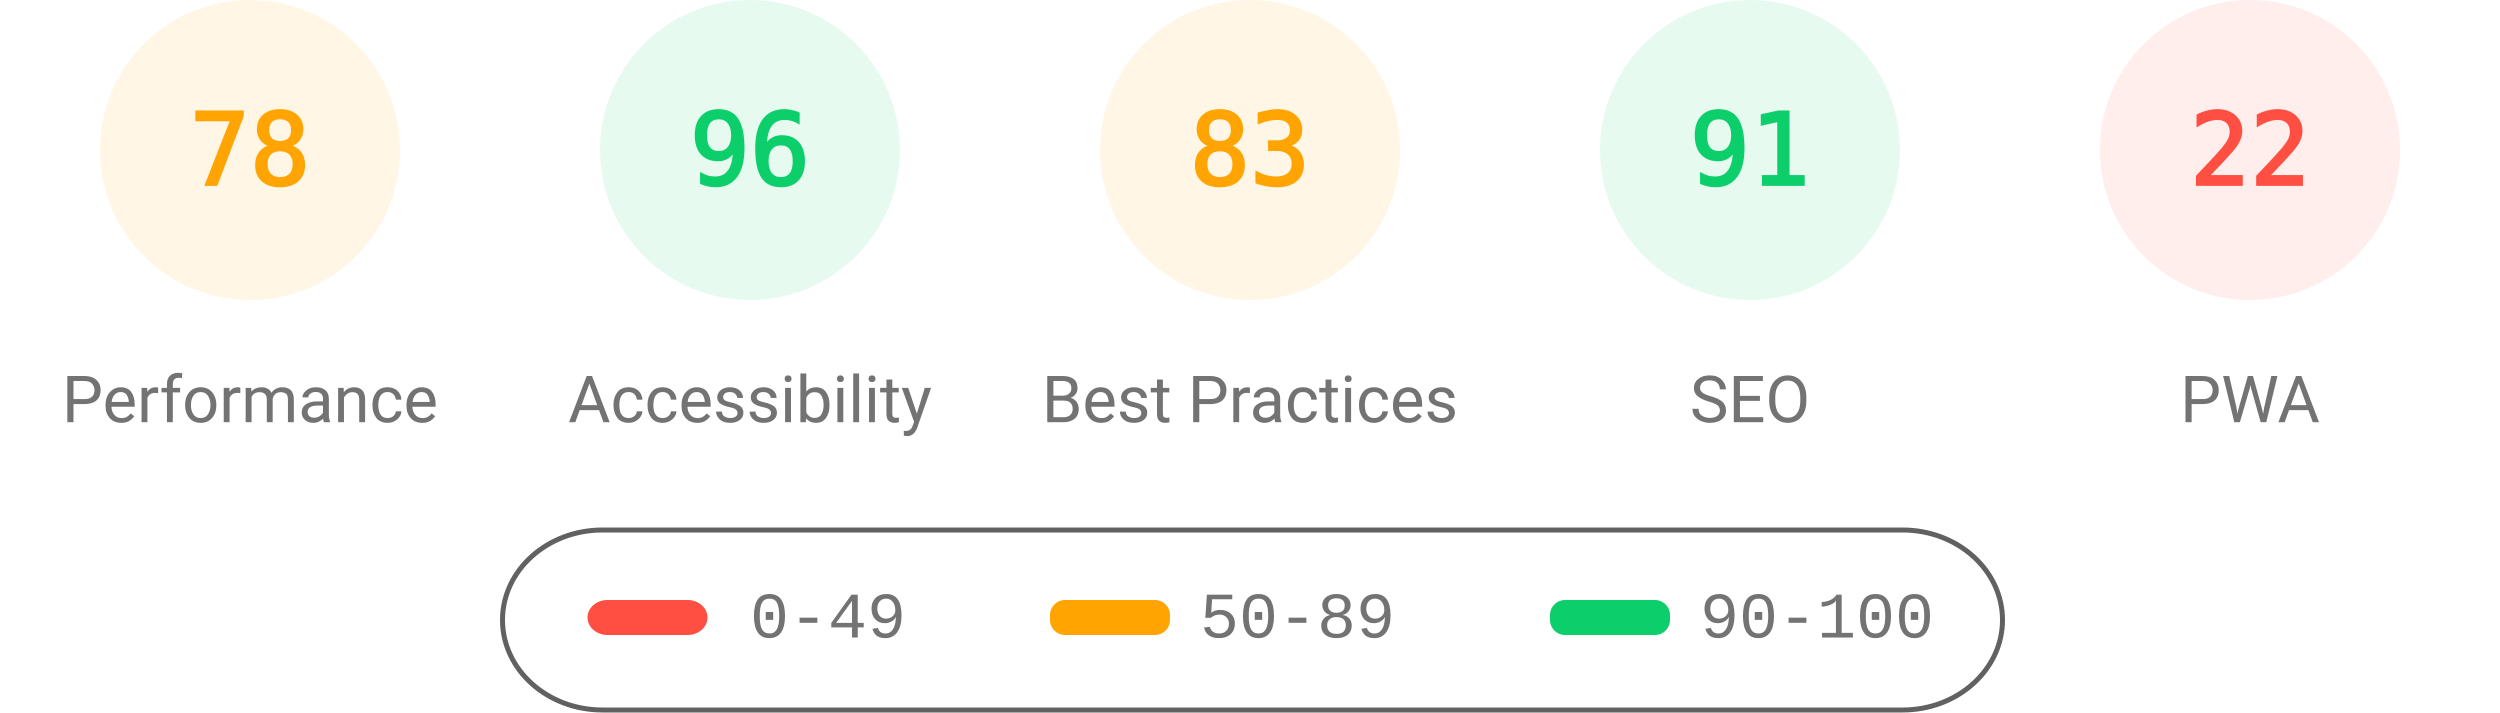
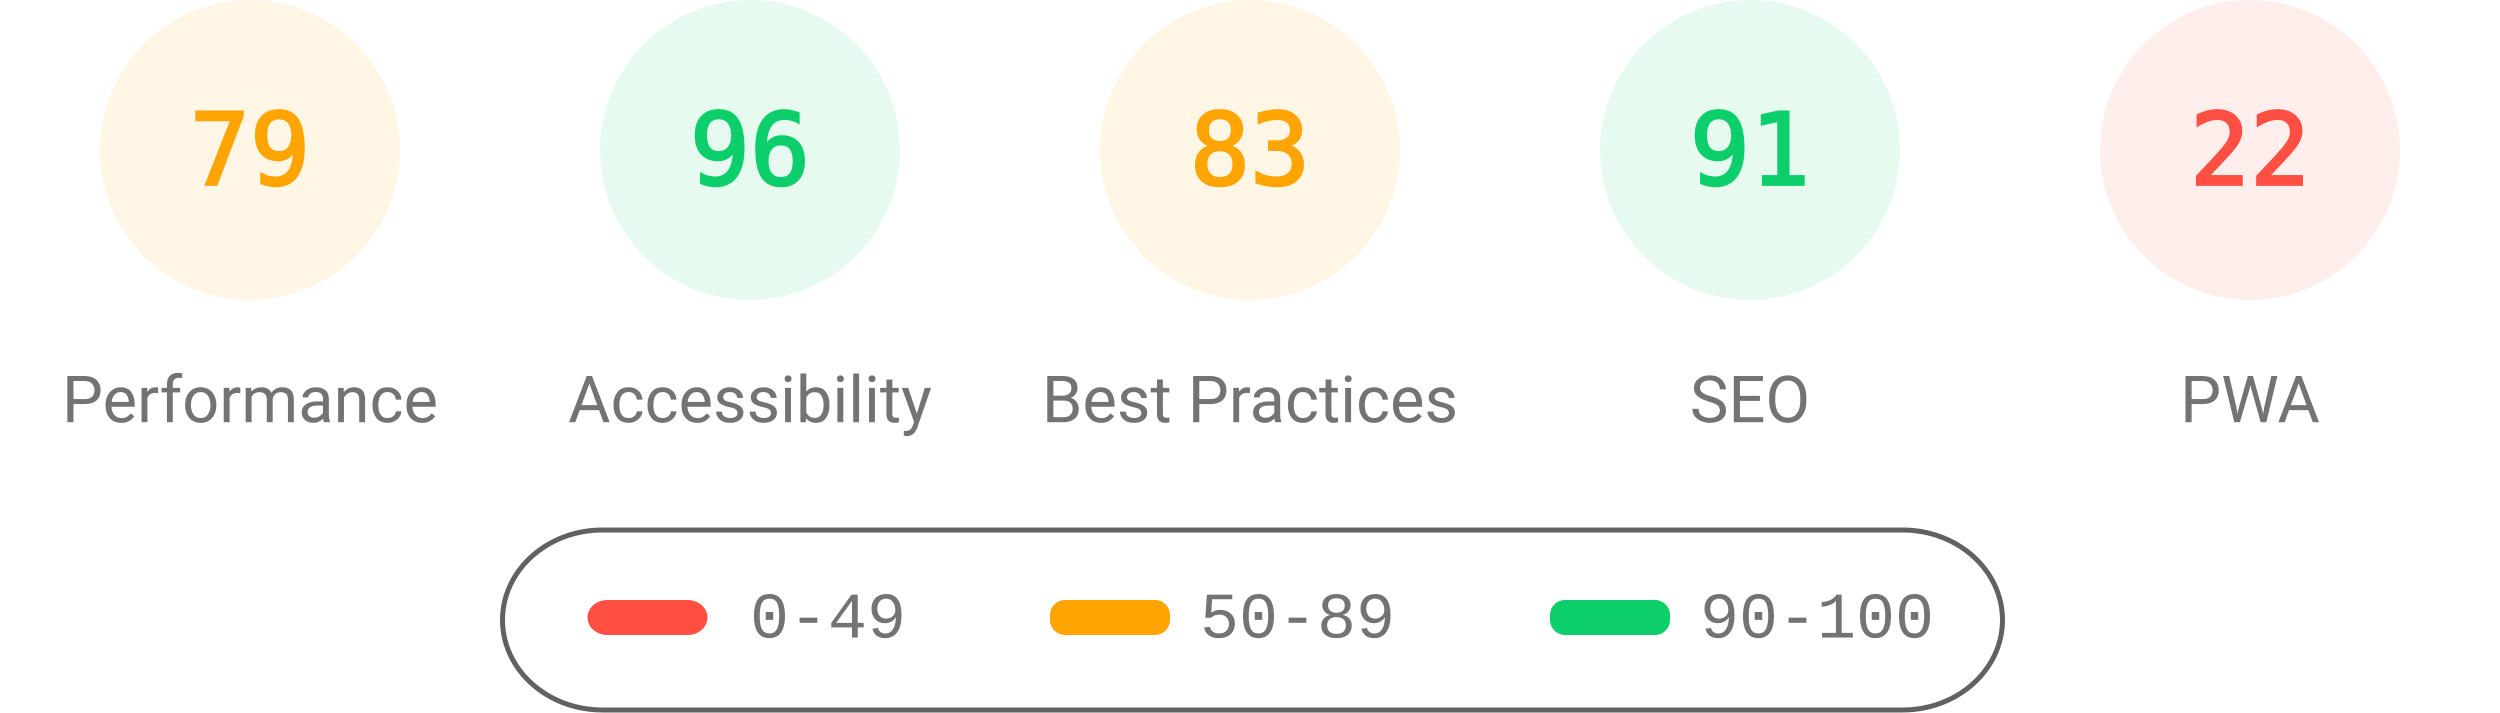
<svg xmlns="http://www.w3.org/2000/svg" fill="none" width="1000" height="285">
  <style>.gauge-base{opacity:.1}.gauge-arc{fill:none;animation-delay:250ms;stroke-linecap:round;transform:rotate(-90deg);transform-origin:100px 60px;animation:load-gauge 1s ease forwards}.guage-text{font-size:40px;font-family:monospace;text-align:center}.guage-red{color:#ff4e42;fill:#ff4e42;stroke:#ff4e42}.guage-orange{color:#ffa400;fill:#ffa400;stroke:#ffa400}.guage-green{color:#0cce6b;fill:#0cce6b;stroke:#0cce6b}.guage-undefined{color:#5c5c5c;fill:#5c5c5c;stroke:#5c5c5c}.guage-title{color:#737373;fill:#737373;stroke:none;font-size:26px;line-height:26px;font-family:Roboto,Halvetica,Arial,sans-serif}@keyframes load-gauge{from{stroke-dasharray:0 352.858}}</style>
  <svg class="guage-div guage-perf guage-orange" viewBox="0 0 200 200" width="200" height="200">
    <circle class="gauge-base" r="56" cx="100" cy="60" stroke-width="8" />
-     <circle class="gauge-arc guage-arc-1" r="56" cx="100" cy="60" stroke-width="8" style="stroke-dasharray:274.449,351.858" />
-     <text class="guage-text" x="100" y="60" alignment-baseline="central" dominant-baseline="central" text-anchor="middle">78</text>
+     <circle class="gauge-arc guage-arc-1" r="56" cx="100" cy="60" stroke-width="8" style="stroke-dasharray:277.968,351.858" />
+     <text class="guage-text" x="100" y="60" alignment-baseline="central" dominant-baseline="central" text-anchor="middle">79</text>
    <text class="guage-title" x="100" y="160" alignment-baseline="central" dominant-baseline="central" text-anchor="middle">Performance</text>
  </svg>
  <svg class="guage-div guage-acc guage-green" viewBox="0 0 200 200" width="200" height="200" x="200">
    <circle class="gauge-base" r="56" cx="100" cy="60" stroke-width="8" />
    <circle class="gauge-arc guage-arc-2" r="56" cx="100" cy="60" stroke-width="8" style="stroke-dasharray:337.784,351.858" />
    <text class="guage-text" x="100" y="60" alignment-baseline="central" dominant-baseline="central" text-anchor="middle">96</text>
    <text class="guage-title" x="100" y="160" alignment-baseline="central" dominant-baseline="central" text-anchor="middle">Accessibility</text>
  </svg>
  <svg class="guage-div guage-best guage-orange" viewBox="0 0 200 200" width="200" height="200" x="400">
    <circle class="gauge-base" r="56" cx="100" cy="60" stroke-width="8" />
    <circle class="gauge-arc guage-arc-3" r="56" cx="100" cy="60" stroke-width="8" style="stroke-dasharray:292.042,351.858" />
    <text class="guage-text" x="100" y="60" alignment-baseline="central" dominant-baseline="central" text-anchor="middle">83</text>
    <text class="guage-title" x="100" y="160" alignment-baseline="central" dominant-baseline="central" text-anchor="middle">Best Practices</text>
  </svg>
  <svg class="guage-div guage-seo guage-green" viewBox="0 0 200 200" width="200" height="200" x="600">
    <circle class="gauge-base" r="56" cx="100" cy="60" stroke-width="8" />
    <circle class="gauge-arc guage-arc-4" r="56" cx="100" cy="60" stroke-width="8" style="stroke-dasharray:320.191,351.858" />
    <text class="guage-text" x="100" y="60" alignment-baseline="central" dominant-baseline="central" text-anchor="middle">91</text>
    <text class="guage-title" x="100" y="160" alignment-baseline="central" dominant-baseline="central" text-anchor="middle">SEO</text>
  </svg>
  <svg class="guage-div guage-pwa guage-red" viewBox="0 0 200 200" width="200" height="200" x="800">
    <circle class="gauge-base" r="56" cx="100" cy="60" stroke-width="8" />
    <circle class="gauge-arc guage-arc-4" r="56" cx="100" cy="60" stroke-width="8" style="stroke-dasharray:77.409,351.858" />
    <text class="guage-text" x="100" y="60" alignment-baseline="central" dominant-baseline="central" text-anchor="middle">22</text>
    <text class="guage-title" x="100" y="160" alignment-baseline="central" dominant-baseline="central" text-anchor="middle">PWA</text>
  </svg>
  <svg width="604" height="76" x="200" y="210">
    <path fill="none" id="canvas_background" d="M-1-1h604v80H-1z" />
    <rect fill-opacity="0" stroke="#616161" stroke-width="2" rx="40" id="svg_2" height="72" width="600" y="2" x="1" fill="#000" />
    <rect stroke="#000" rx="8" id="svg_3" height="14" width="48" y="30" x="35" stroke-opacity="null" stroke-width="0" fill="#ff4e42" />
    <rect stroke="#000" rx="6" id="svg_4" height="14" width="48" y="30" x="220" stroke-opacity="null" stroke-width="0" fill="#ffa400" />
    <rect stroke="#000" rx="6" id="svg_5" height="14" width="48" y="30" x="420" stroke-opacity="null" stroke-width="0" fill="#0cce6b" />
    <text xml:space="preserve" text-anchor="start" font-family="'Courier New', Courier, monospace" font-size="26" id="svg_6" y="45" x="100" stroke-opacity="null" stroke-width="0" stroke="#000" fill="#737373">0-49</text>
    <text xml:space="preserve" text-anchor="start" font-family="'Courier New', Courier, monospace" font-size="26" id="svg_7" y="45" x="280" stroke-opacity="null" stroke-width="0" stroke="#000" fill="#737373">50-89</text>
    <text xml:space="preserve" text-anchor="start" font-family="'Courier New', Courier, monospace" font-size="26" id="svg_8" y="45" x="480" stroke-opacity="null" stroke-width="0" stroke="#000" fill="#737373">90-100</text>
  </svg>
</svg>
